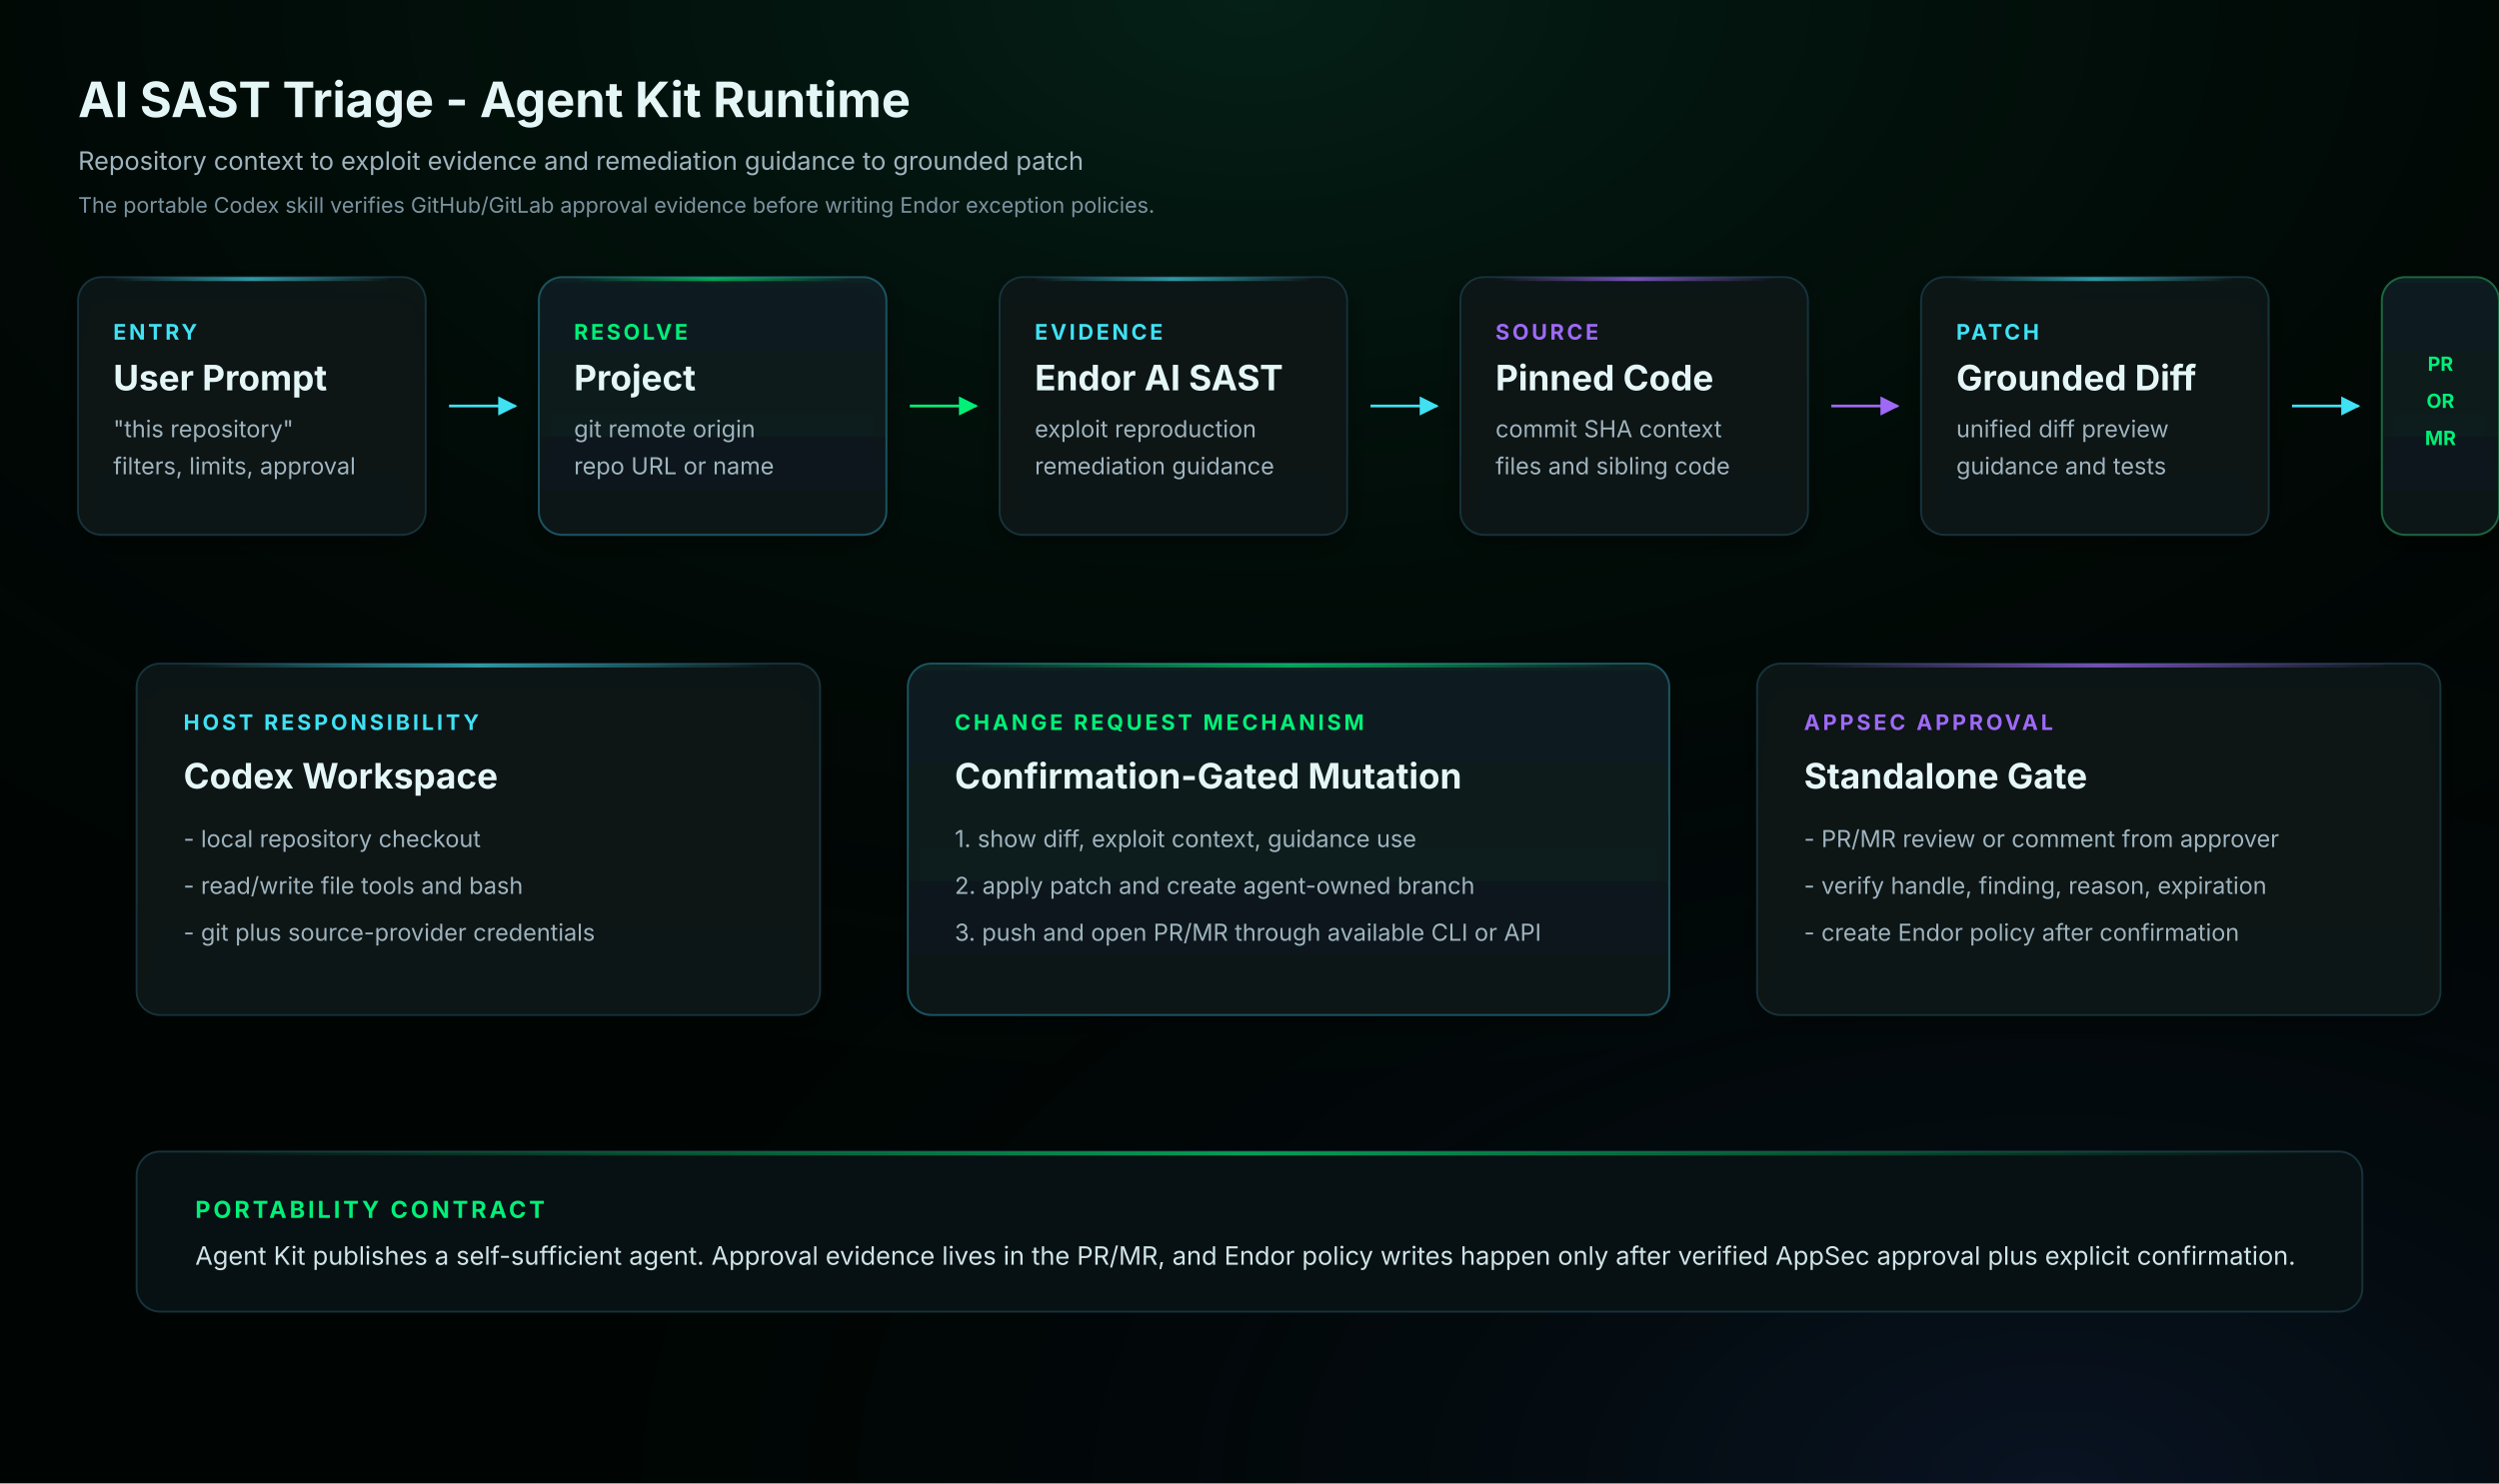
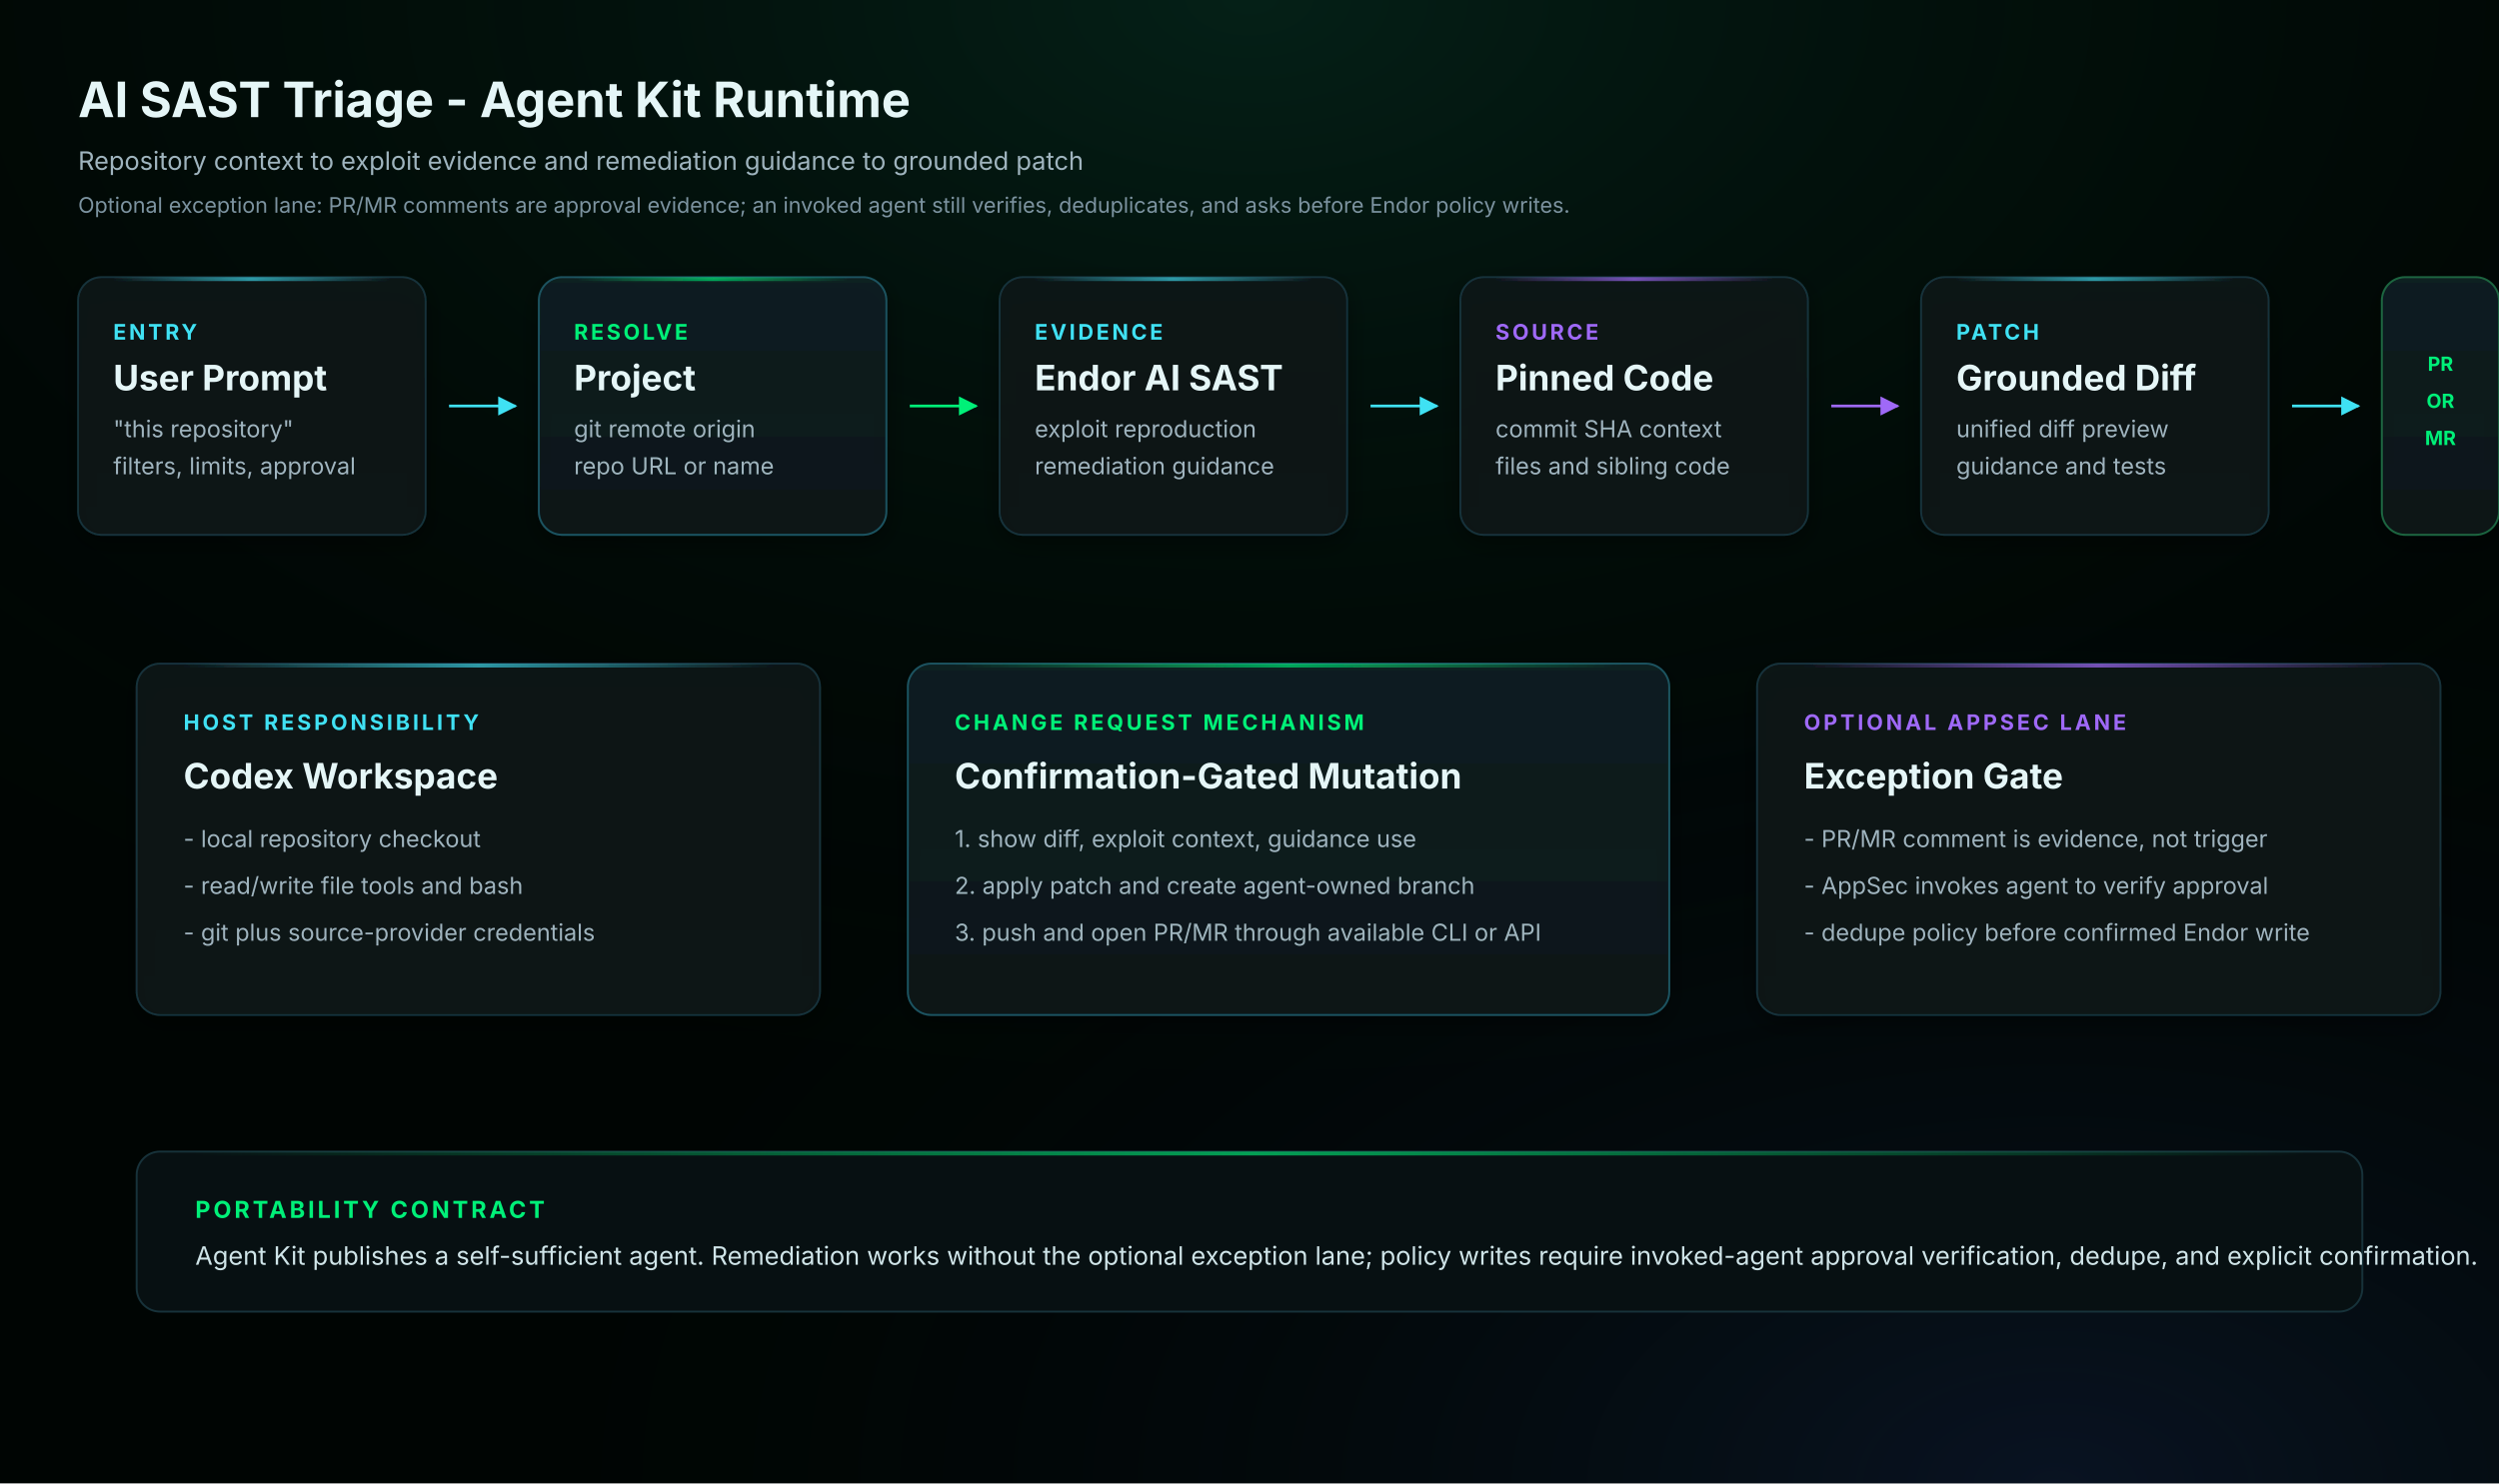
<svg xmlns="http://www.w3.org/2000/svg" viewBox="0 0 1280 760" font-family="-apple-system, BlinkMacSystemFont, 'Segoe UI', Inter, Geist, sans-serif">
  <defs>
    <radialGradient id="bgGlow" cx="50%" cy="0%" r="80%">
      <stop offset="0%" stop-color="#0a3d2c" stop-opacity="0.48" />
      <stop offset="100%" stop-color="#000503" stop-opacity="0" />
    </radialGradient>
    <radialGradient id="bgGlow2" cx="82%" cy="100%" r="65%">
      <stop offset="0%" stop-color="#1a2f5e" stop-opacity="0.34" />
      <stop offset="100%" stop-color="#000503" stop-opacity="0" />
    </radialGradient>
    <linearGradient id="cardGlass" x1="0%" y1="0%" x2="0%" y2="100%">
      <stop offset="0%" stop-color="#0d1518" stop-opacity="0.94" />
      <stop offset="100%" stop-color="#0a1112" stop-opacity="0.97" />
    </linearGradient>
    <linearGradient id="cardGlassActive" x1="0%" y1="0%" x2="0%" y2="100%">
      <stop offset="0%" stop-color="#0e2023" stop-opacity="0.96" />
      <stop offset="100%" stop-color="#091517" stop-opacity="0.98" />
    </linearGradient>
    <linearGradient id="hairline" x1="0%" y1="0%" x2="100%" y2="0%">
      <stop offset="0%" stop-color="#3fe1f3" stop-opacity="0" />
      <stop offset="50%" stop-color="#3fe1f3" stop-opacity="0.64" />
      <stop offset="100%" stop-color="#3fe1f3" stop-opacity="0" />
    </linearGradient>
    <linearGradient id="hairlineGreen" x1="0%" y1="0%" x2="100%" y2="0%">
      <stop offset="0%" stop-color="#00f078" stop-opacity="0" />
      <stop offset="50%" stop-color="#00f078" stop-opacity="0.64" />
      <stop offset="100%" stop-color="#00f078" stop-opacity="0" />
    </linearGradient>
    <linearGradient id="hairlinePurple" x1="0%" y1="0%" x2="100%" y2="0%">
      <stop offset="0%" stop-color="#9f69f7" stop-opacity="0" />
      <stop offset="50%" stop-color="#9f69f7" stop-opacity="0.70" />
      <stop offset="100%" stop-color="#9f69f7" stop-opacity="0" />
    </linearGradient>
    <filter id="cardShadow" x="-10%" y="-10%" width="120%" height="130%">
      <feGaussianBlur in="SourceAlpha" stdDeviation="6" />
      <feOffset dx="0" dy="4" />
      <feComponentTransfer>
        <feFuncA type="linear" slope="0.42" />
      </feComponentTransfer>
      <feMerge>
        <feMergeNode />
        <feMergeNode in="SourceGraphic" />
      </feMerge>
    </filter>
    <marker id="arrowCyan" viewBox="0 0 10 10" refX="9" refY="5" markerWidth="7" markerHeight="7" orient="auto-start-reverse">
      <path d="M 0 0 L 10 5 L 0 10 z" fill="#3fe1f3" />
    </marker>
    <marker id="arrowGreen" viewBox="0 0 10 10" refX="9" refY="5" markerWidth="7" markerHeight="7" orient="auto-start-reverse">
      <path d="M 0 0 L 10 5 L 0 10 z" fill="#00f078" />
    </marker>
    <marker id="arrowPurple" viewBox="0 0 10 10" refX="9" refY="5" markerWidth="7" markerHeight="7" orient="auto-start-reverse">
      <path d="M 0 0 L 10 5 L 0 10 z" fill="#9f69f7" />
    </marker>
  </defs>
  <rect width="1280" height="760" fill="#000503" />
  <rect width="1280" height="760" fill="url(#bgGlow)" />
  <rect width="1280" height="760" fill="url(#bgGlow2)" />
  <g transform="translate(40, 34)">
    <text x="0" y="26" font-size="25" font-weight="700" fill="#e5f6f7">AI SAST Triage - Agent Kit Runtime</text>
    <text x="0" y="53" font-size="13" fill="#9fb4be">Repository context to exploit evidence and remediation guidance to grounded patch</text>
-     <text x="0" y="75" font-size="11" fill="#7c93a0">The portable Codex skill verifies GitHub/GitLab approval evidence before writing Endor exception policies.</text>
+     <text x="0" y="75" font-size="11" fill="#7c93a0">Optional exception lane: PR/MR comments are approval evidence; an invoked agent still verifies, deduplicates, and asks before Endor policy writes.</text>
  </g>
  <g transform="translate(40, 142)">
    <g transform="translate(0,0)" filter="url(#cardShadow)">
      <rect width="178" height="132" rx="12" fill="url(#cardGlass)" stroke="#17323a" />
      <rect x="18" y="0" width="142" height="2" fill="url(#hairline)" />
      <text x="18" y="32" font-size="11" font-weight="700" fill="#3fe1f3" letter-spacing="1.4">ENTRY</text>
      <text x="18" y="58" font-size="18" font-weight="700" fill="#e5f6f7">User Prompt</text>
      <text x="18" y="82" font-size="12" fill="#9fb4be">"this repository"</text>
      <text x="18" y="101" font-size="12" fill="#9fb4be">filters, limits, approval</text>
    </g>
    <line x1="190" y1="66" x2="224" y2="66" stroke="#3fe1f3" stroke-width="1.4" marker-end="url(#arrowCyan)" />
    <g transform="translate(236,0)" filter="url(#cardShadow)">
      <rect width="178" height="132" rx="12" fill="url(#cardGlassActive)" stroke="#1c5360" />
      <rect x="18" y="0" width="142" height="2" fill="url(#hairlineGreen)" />
      <text x="18" y="32" font-size="11" font-weight="700" fill="#00f078" letter-spacing="1.4">RESOLVE</text>
      <text x="18" y="58" font-size="18" font-weight="700" fill="#e5f6f7">Project</text>
      <text x="18" y="82" font-size="12" fill="#9fb4be">git remote origin</text>
      <text x="18" y="101" font-size="12" fill="#9fb4be">repo URL or name</text>
    </g>
    <line x1="426" y1="66" x2="460" y2="66" stroke="#00f078" stroke-width="1.4" marker-end="url(#arrowGreen)" />
    <g transform="translate(472,0)" filter="url(#cardShadow)">
      <rect width="178" height="132" rx="12" fill="url(#cardGlass)" stroke="#17323a" />
      <rect x="18" y="0" width="142" height="2" fill="url(#hairline)" />
      <text x="18" y="32" font-size="11" font-weight="700" fill="#3fe1f3" letter-spacing="1.4">EVIDENCE</text>
      <text x="18" y="58" font-size="18" font-weight="700" fill="#e5f6f7">Endor AI SAST</text>
      <text x="18" y="82" font-size="12" fill="#9fb4be">exploit reproduction</text>
      <text x="18" y="101" font-size="12" fill="#9fb4be">remediation guidance</text>
    </g>
    <line x1="662" y1="66" x2="696" y2="66" stroke="#3fe1f3" stroke-width="1.4" marker-end="url(#arrowCyan)" />
    <g transform="translate(708,0)" filter="url(#cardShadow)">
      <rect width="178" height="132" rx="12" fill="url(#cardGlass)" stroke="#17323a" />
      <rect x="18" y="0" width="142" height="2" fill="url(#hairlinePurple)" />
      <text x="18" y="32" font-size="11" font-weight="700" fill="#9f69f7" letter-spacing="1.4">SOURCE</text>
      <text x="18" y="58" font-size="18" font-weight="700" fill="#e5f6f7">Pinned Code</text>
      <text x="18" y="82" font-size="12" fill="#9fb4be">commit SHA context</text>
      <text x="18" y="101" font-size="12" fill="#9fb4be">files and sibling code</text>
    </g>
    <line x1="898" y1="66" x2="932" y2="66" stroke="#9f69f7" stroke-width="1.4" marker-end="url(#arrowPurple)" />
    <g transform="translate(944,0)" filter="url(#cardShadow)">
      <rect width="178" height="132" rx="12" fill="url(#cardGlass)" stroke="#17323a" />
      <rect x="18" y="0" width="142" height="2" fill="url(#hairline)" />
      <text x="18" y="32" font-size="11" font-weight="700" fill="#3fe1f3" letter-spacing="1.4">PATCH</text>
      <text x="18" y="58" font-size="18" font-weight="700" fill="#e5f6f7">Grounded Diff</text>
      <text x="18" y="82" font-size="12" fill="#9fb4be">unified diff preview</text>
      <text x="18" y="101" font-size="12" fill="#9fb4be">guidance and tests</text>
    </g>
    <line x1="1134" y1="66" x2="1168" y2="66" stroke="#3fe1f3" stroke-width="1.4" marker-end="url(#arrowCyan)" />
    <g transform="translate(1180,0)" filter="url(#cardShadow)">
      <rect width="60" height="132" rx="12" fill="url(#cardGlassActive)" stroke="#1f6540" />
      <text x="30" y="48" font-size="10" font-weight="700" fill="#00f078" text-anchor="middle">PR</text>
      <text x="30" y="67" font-size="10" font-weight="700" fill="#00f078" text-anchor="middle">OR</text>
      <text x="30" y="86" font-size="10" font-weight="700" fill="#00f078" text-anchor="middle">MR</text>
    </g>
  </g>
  <g transform="translate(70, 340)">
    <g filter="url(#cardShadow)">
      <rect width="350" height="180" rx="12" fill="url(#cardGlass)" stroke="#17323a" />
      <rect x="24" y="0" width="302" height="2" fill="url(#hairline)" />
      <text x="24" y="34" font-size="11" font-weight="700" fill="#3fe1f3" letter-spacing="1.5">HOST RESPONSIBILITY</text>
      <text x="24" y="64" font-size="18" font-weight="700" fill="#e5f6f7">Codex Workspace</text>
      <text x="24" y="94" font-size="12" fill="#9fb4be">- local repository checkout</text>
      <text x="24" y="118" font-size="12" fill="#9fb4be">- read/write file tools and bash</text>
      <text x="24" y="142" font-size="12" fill="#9fb4be">- git plus source-provider credentials</text>
    </g>
    <g transform="translate(395,0)" filter="url(#cardShadow)">
      <rect width="390" height="180" rx="12" fill="url(#cardGlassActive)" stroke="#1c5360" />
      <rect x="24" y="0" width="342" height="2" fill="url(#hairlineGreen)" />
      <text x="24" y="34" font-size="11" font-weight="700" fill="#00f078" letter-spacing="1.5">CHANGE REQUEST MECHANISM</text>
      <text x="24" y="64" font-size="18" font-weight="700" fill="#e5f6f7">Confirmation-Gated Mutation</text>
      <text x="24" y="94" font-size="12" fill="#9fb4be">1. show diff, exploit context, guidance use</text>
      <text x="24" y="118" font-size="12" fill="#9fb4be">2. apply patch and create agent-owned branch</text>
      <text x="24" y="142" font-size="12" fill="#9fb4be">3. push and open PR/MR through available CLI or API</text>
    </g>
    <g transform="translate(830,0)" filter="url(#cardShadow)">
      <rect width="350" height="180" rx="12" fill="url(#cardGlass)" stroke="#17323a" />
      <rect x="24" y="0" width="302" height="2" fill="url(#hairlinePurple)" />
-       <text x="24" y="34" font-size="11" font-weight="700" fill="#9f69f7" letter-spacing="1.5">APPSEC APPROVAL</text>
-       <text x="24" y="64" font-size="18" font-weight="700" fill="#e5f6f7">Standalone Gate</text>
-       <text x="24" y="94" font-size="12" fill="#9fb4be">- PR/MR review or comment from approver</text>
-       <text x="24" y="118" font-size="12" fill="#9fb4be">- verify handle, finding, reason, expiration</text>
-       <text x="24" y="142" font-size="12" fill="#9fb4be">- create Endor policy after confirmation</text>
+       <text x="24" y="34" font-size="11" font-weight="700" fill="#9f69f7" letter-spacing="1.5">OPTIONAL APPSEC LANE</text>
+       <text x="24" y="64" font-size="18" font-weight="700" fill="#e5f6f7">Exception Gate</text>
+       <text x="24" y="94" font-size="12" fill="#9fb4be">- PR/MR comment is evidence, not trigger</text>
+       <text x="24" y="118" font-size="12" fill="#9fb4be">- AppSec invokes agent to verify approval</text>
+       <text x="24" y="142" font-size="12" fill="#9fb4be">- dedupe policy before confirmed Endor write</text>
    </g>
  </g>
  <g transform="translate(70, 590)">
    <rect width="1140" height="82" rx="12" fill="#071012" stroke="#17323a" />
    <rect x="30" y="0" width="1080" height="2" fill="url(#hairlineGreen)" />
    <text x="30" y="34" font-size="12" font-weight="700" fill="#00f078" letter-spacing="1.5">PORTABILITY CONTRACT</text>
-     <text x="30" y="58" font-size="13" fill="#cfe4e8">Agent Kit publishes a self-sufficient agent. Approval evidence lives in the PR/MR, and Endor policy writes happen only after verified AppSec approval plus explicit confirmation.</text>
+     <text x="30" y="58" font-size="13" fill="#cfe4e8">Agent Kit publishes a self-sufficient agent. Remediation works without the optional exception lane; policy writes require invoked-agent approval verification, dedupe, and explicit confirmation.</text>
  </g>
</svg>
